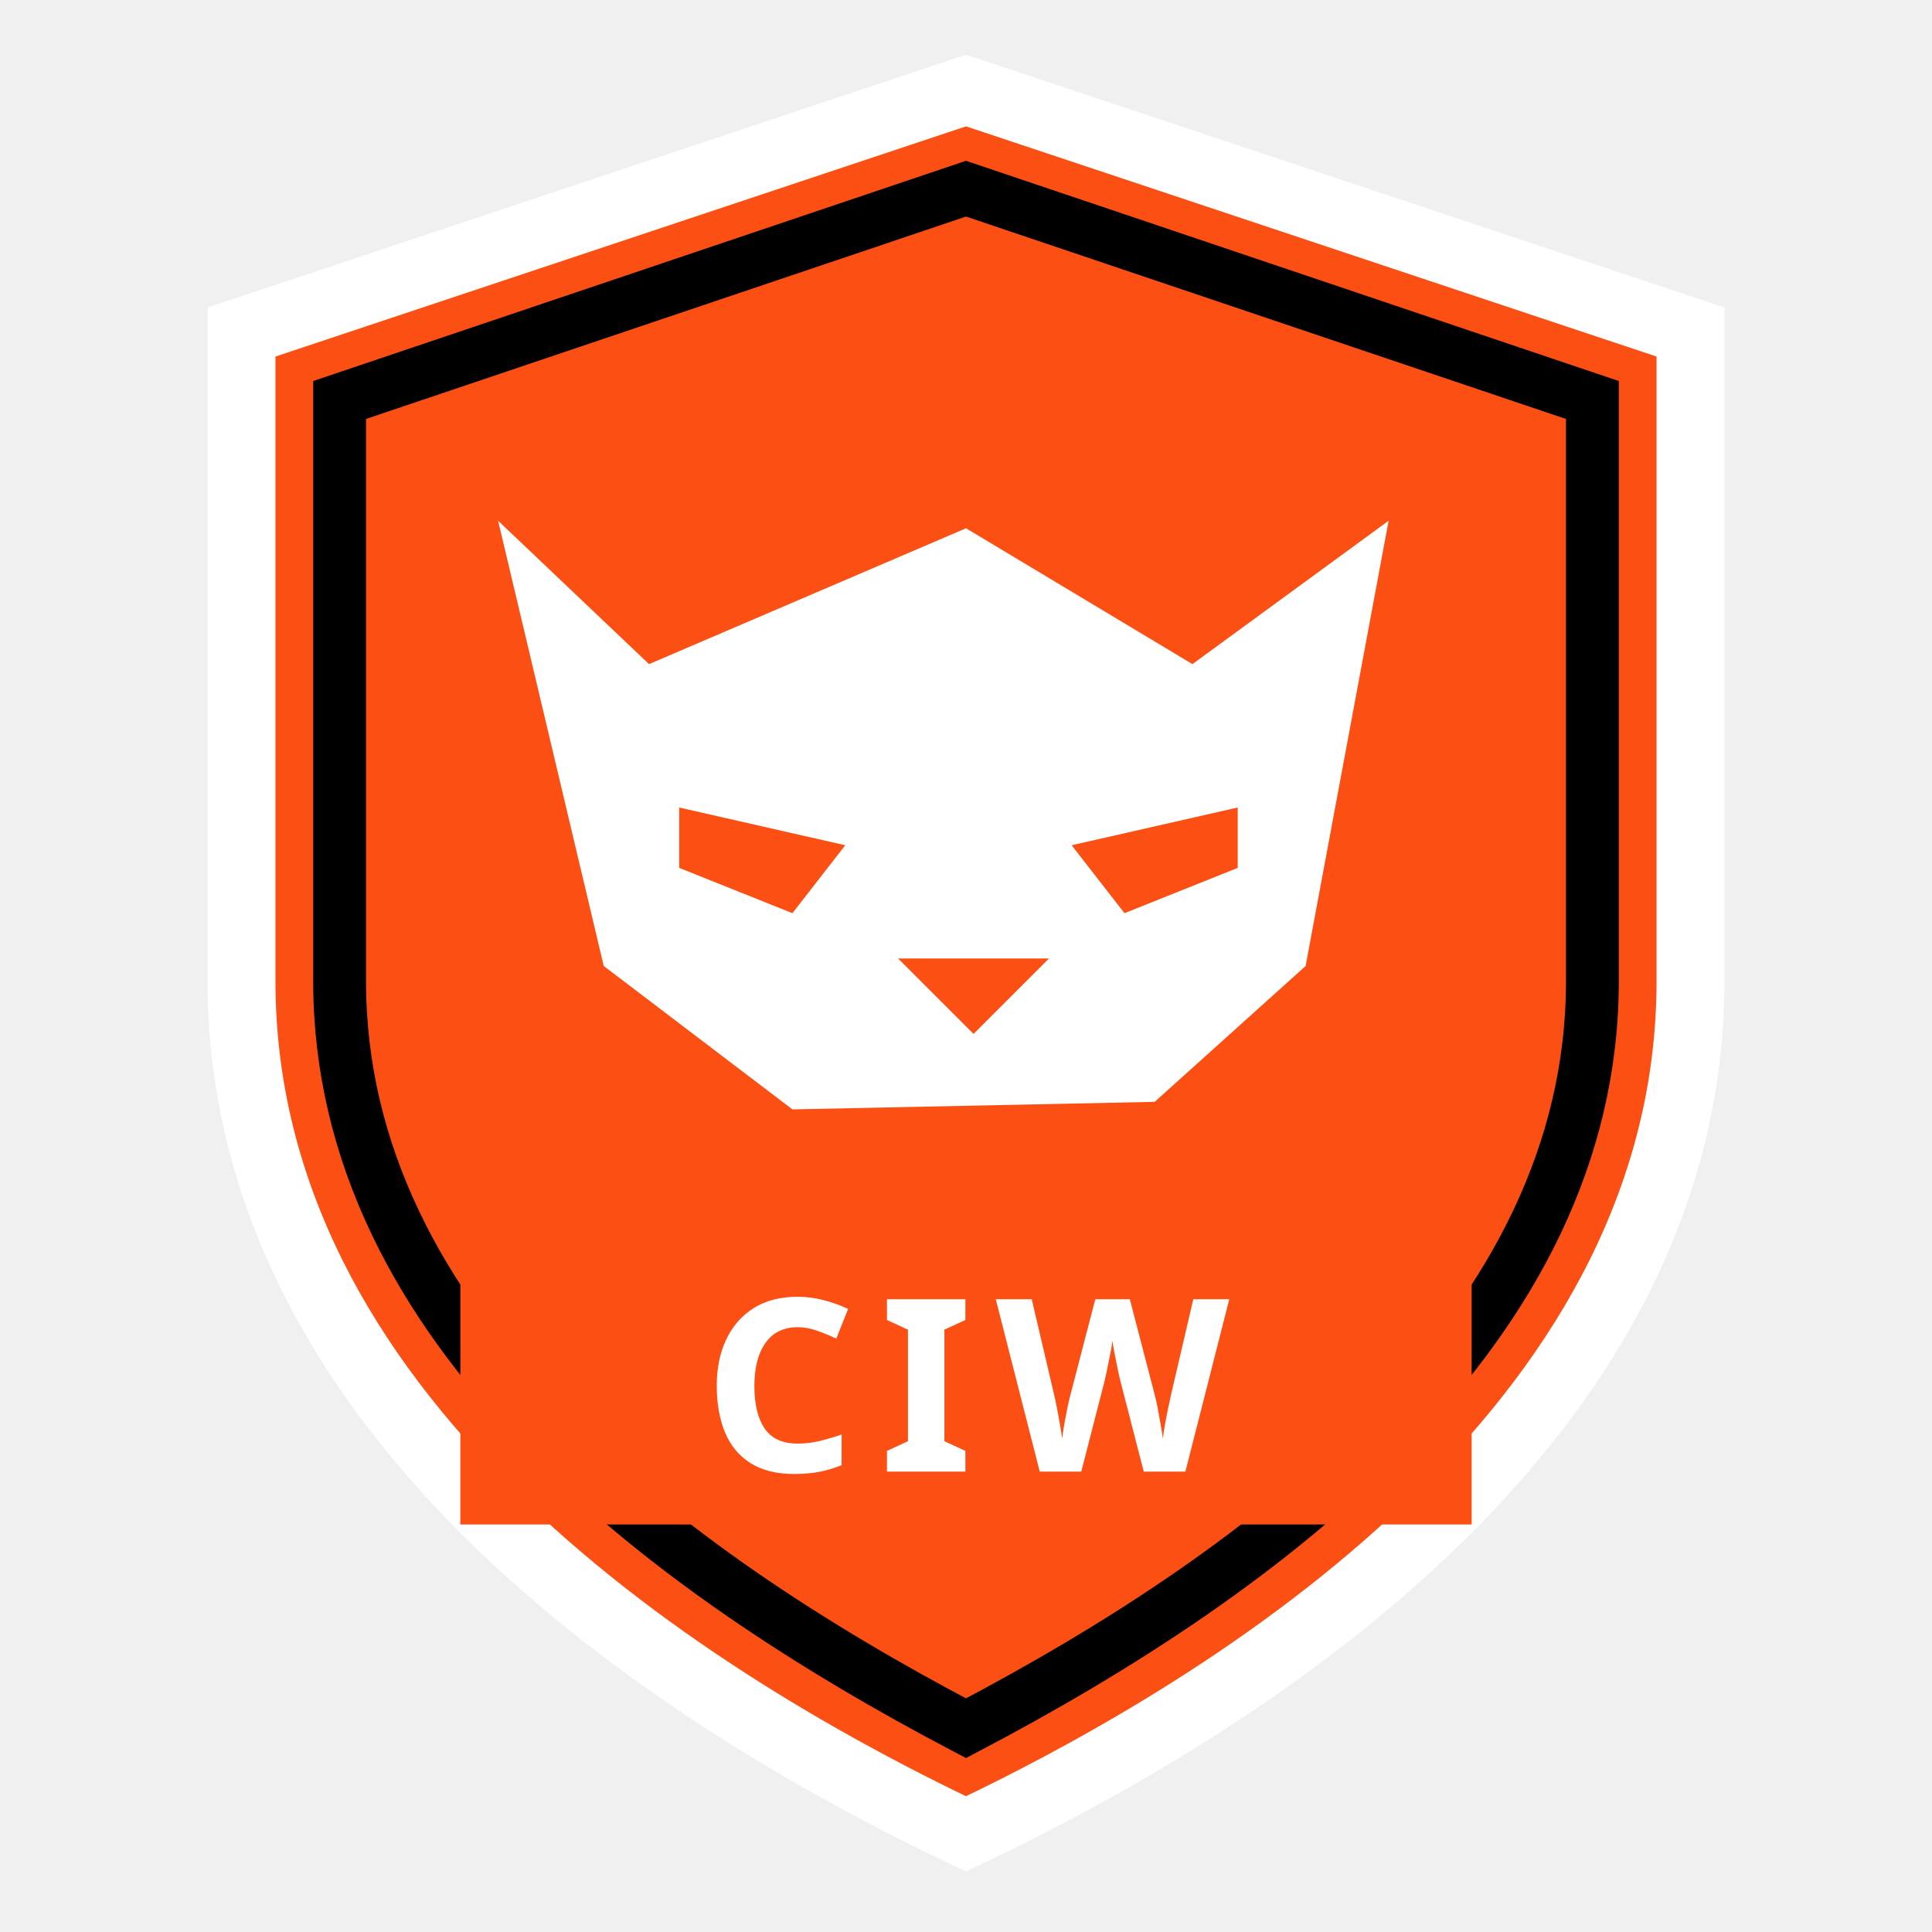
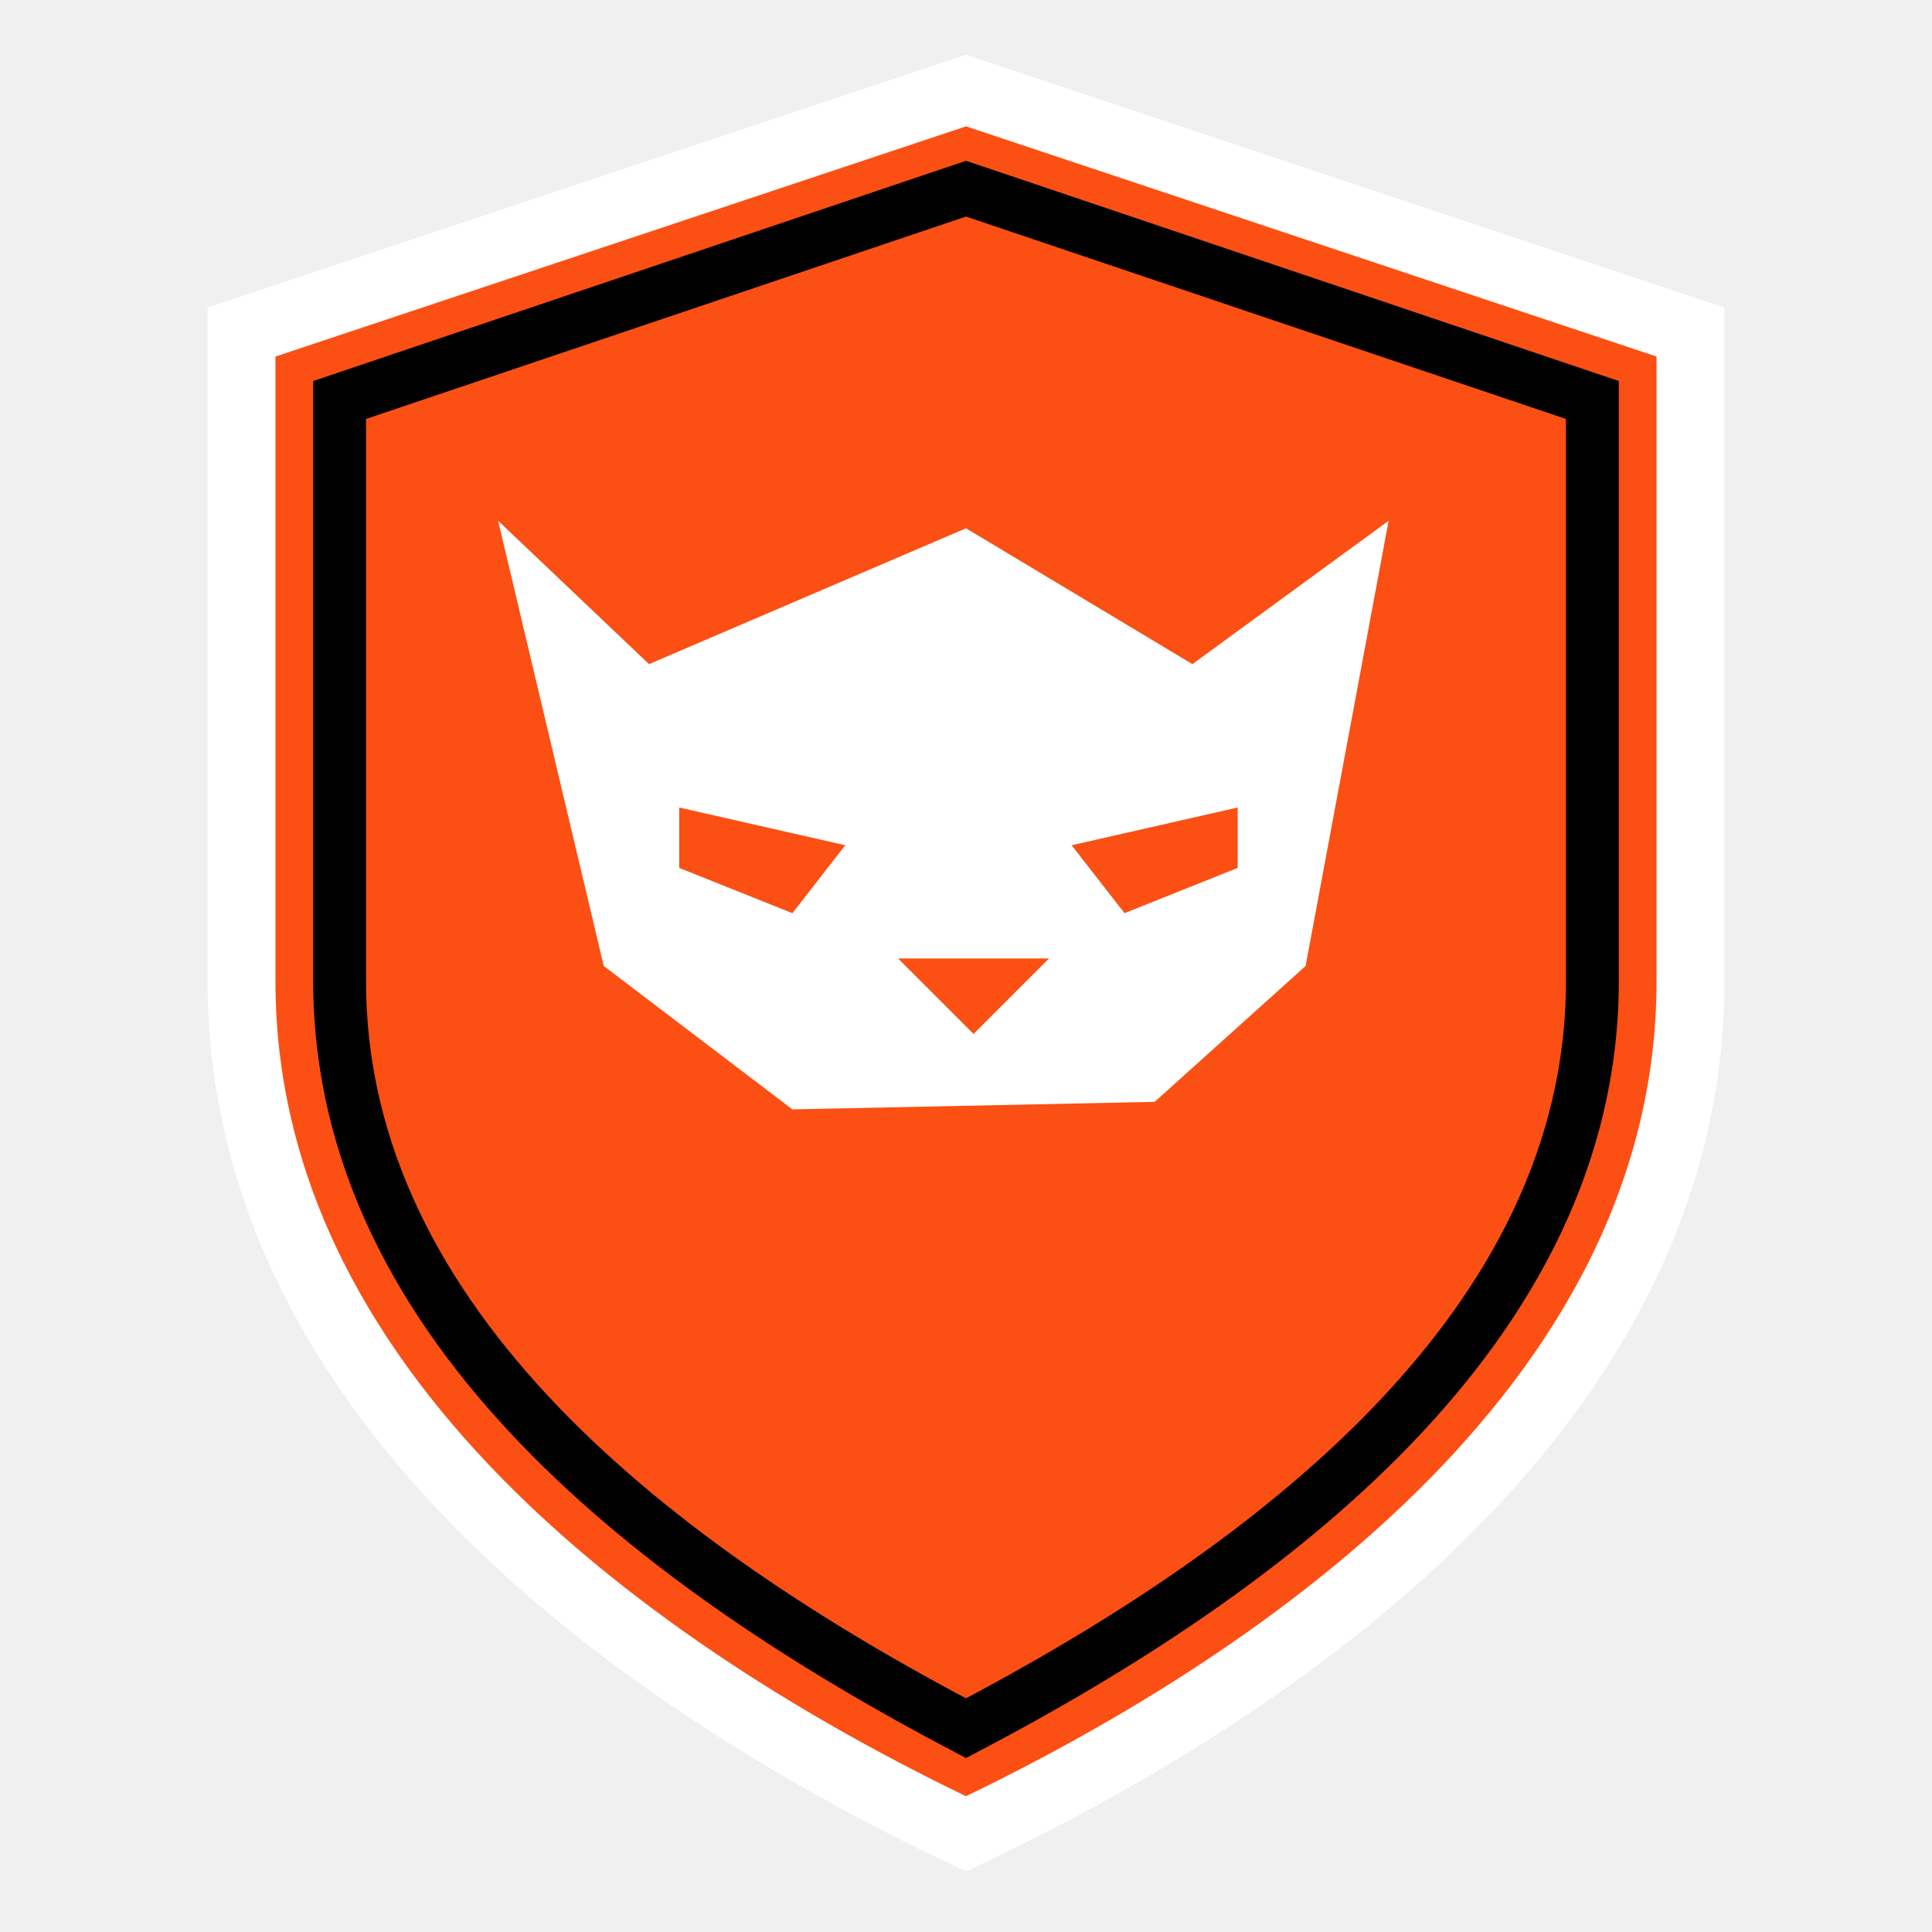
<svg xmlns="http://www.w3.org/2000/svg" width="512" height="512" viewBox="0 0 256 256">
  <path d="M128 12 224 44v86c0 57-56 94-96 113-40-19-96-56-96-113V44Z" fill="#fb4f14" stroke="#ffffff" stroke-width="9" />
  <path d="M128 25 211 53v77c0 46-43 78-83 99-40-21-83-53-83-99V53Z" fill="none" stroke="#000000" stroke-width="7" />
  <g fill="#ffffff" stroke-linejoin="round" stroke-linecap="round">
    <path d="M66 69 86 88 128 70 158 88 184 69 173 128 153 146 105 147 80 128Z" />
    <path d="m90 107 22 5-7 9-15-6m74-8-22 5 7 9 15-6M119 127h20l-10 10Z" fill="#fb4f14" />
  </g>
-   <path d="M61 165h134v37H61Z" fill="#fb4f14" />
-   <text x="128" y="195" text-anchor="middle" font-family="sans-serif" font-size="32" font-weight="900" letter-spacing="3" fill="#ffffff">CIW</text>
</svg>
